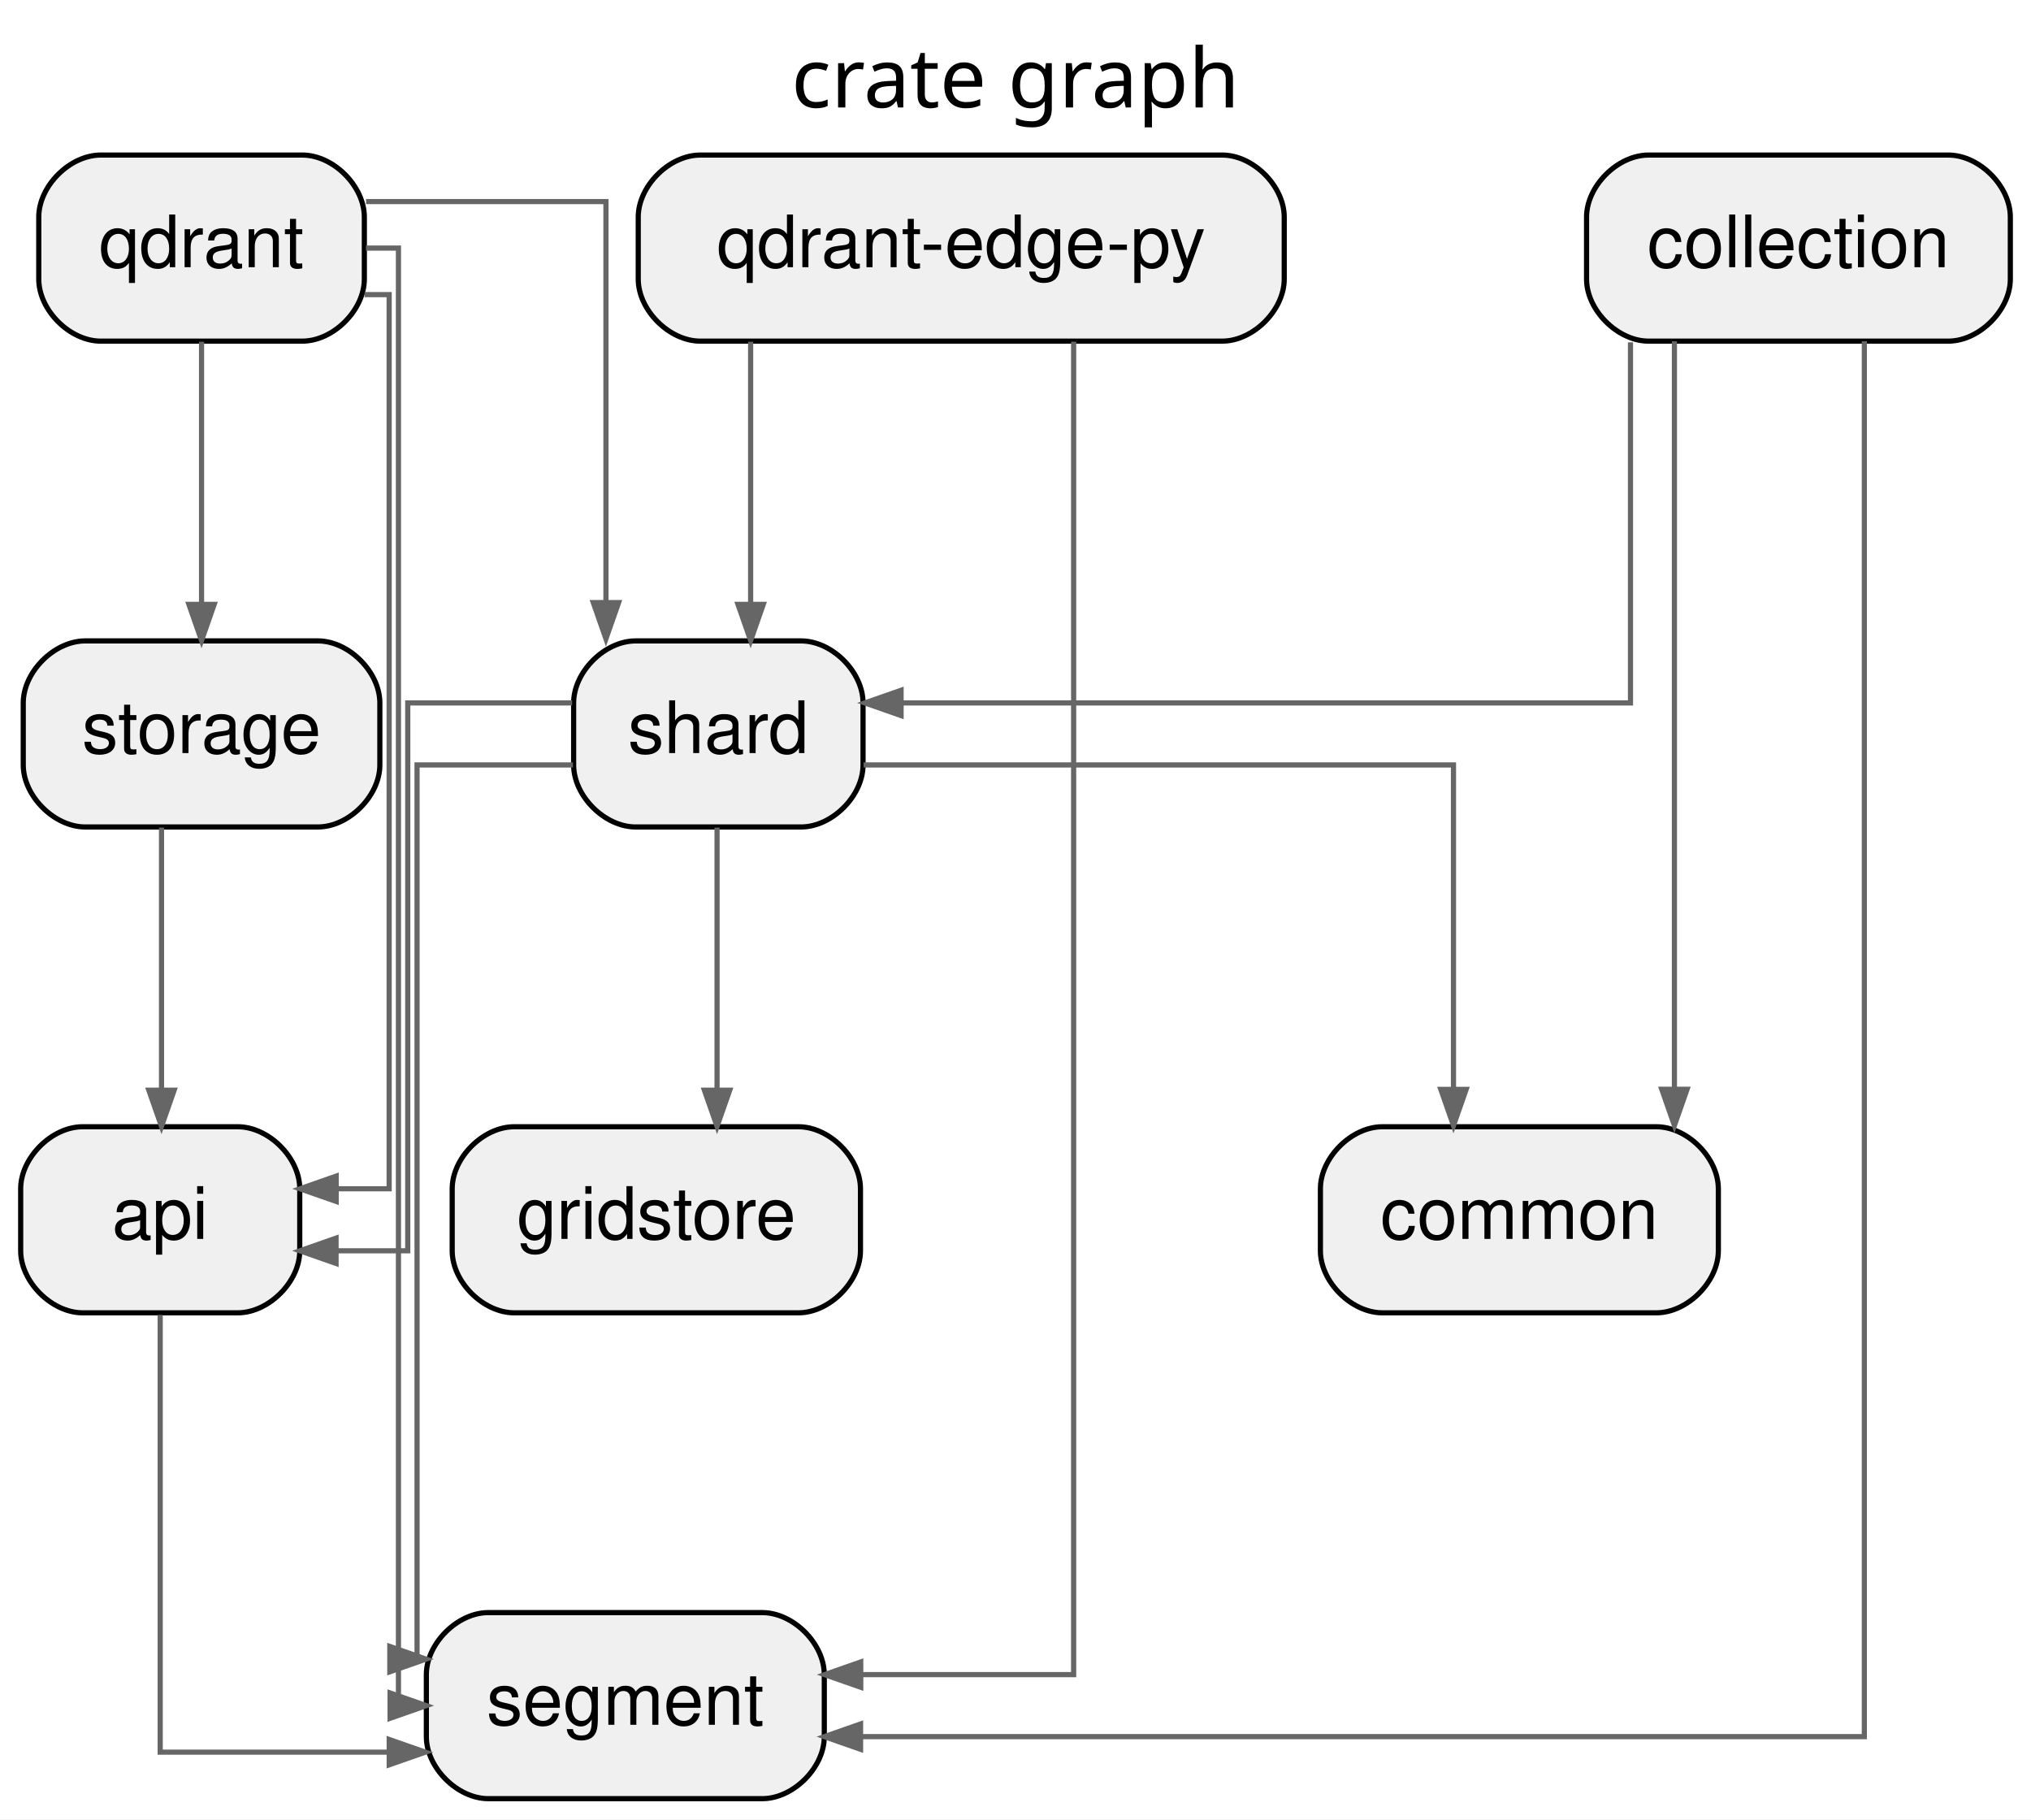
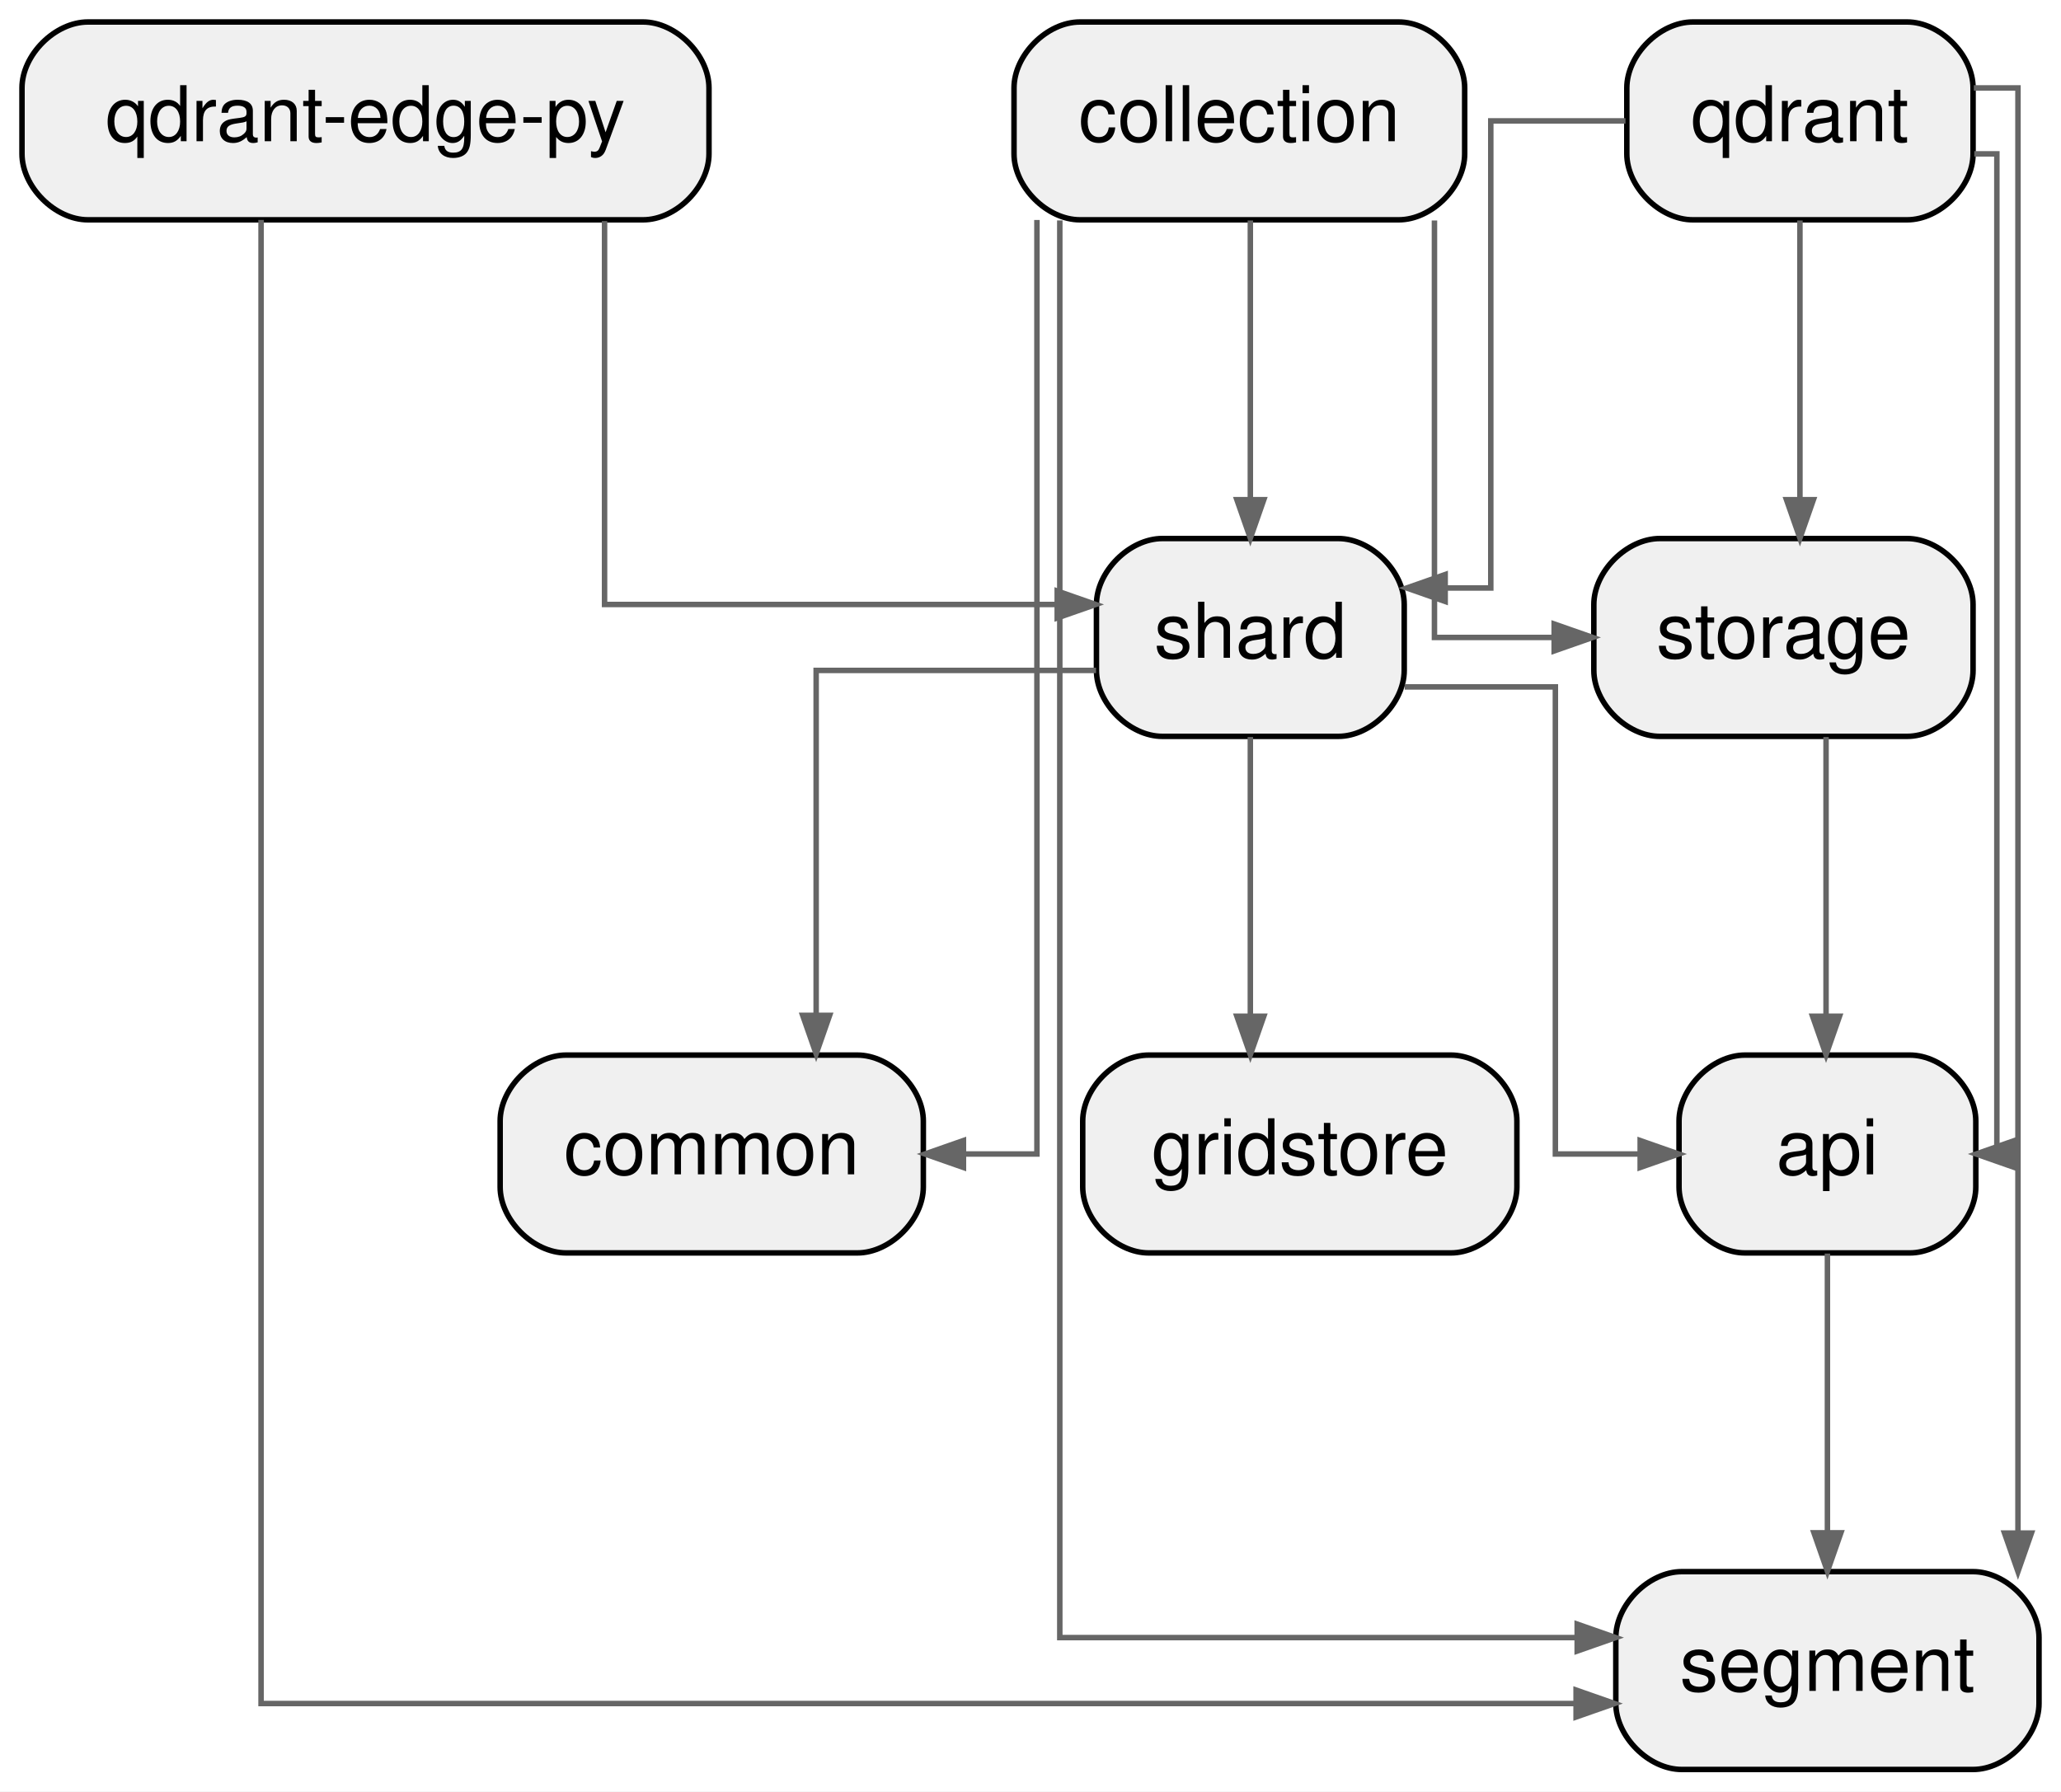
- <svg xmlns="http://www.w3.org/2000/svg" width="393pt" height="352pt" viewBox="0.00 0.00 393.00 352.00">
-   <g id="graph0" class="graph" transform="scale(1 1) rotate(0) translate(4 348)">
-     <polygon fill="white" stroke="transparent" points="-4,4 -4,-348 389,-348 389,4 -4,4" />
-     <text text-anchor="middle" x="192.5" y="-327.2" font-family="Helvetica Bold" font-size="16.00">crate graph</text>
+ <svg xmlns="http://www.w3.org/2000/svg" width="375pt" height="326pt" viewBox="0.00 0.00 375.00 326.00">
+   <g id="graph0" class="graph" transform="scale(1 1) rotate(0) translate(4 322)">
+     <polygon fill="white" stroke="transparent" points="-4,4 -4,-322 371,-322 371,4 -4,4" />
    <g id="node1" class="node">
-       <path fill="#f0f0f0" stroke="black" d="M42,-130C42,-130 12,-130 12,-130 6,-130 0,-124 0,-118 0,-118 0,-106 0,-106 0,-100 6,-94 12,-94 12,-94 42,-94 42,-94 48,-94 54,-100 54,-106 54,-106 54,-118 54,-118 54,-124 48,-130 42,-130" />
-       <text text-anchor="middle" x="27" y="-108.3" font-family="Helvetica,sans-Serif" font-size="14.00">api</text>
+       <path fill="#f0f0f0" stroke="black" d="M343.5,-130C343.5,-130 313.5,-130 313.5,-130 307.5,-130 301.5,-124 301.5,-118 301.5,-118 301.5,-106 301.5,-106 301.5,-100 307.5,-94 313.5,-94 313.5,-94 343.5,-94 343.5,-94 349.5,-94 355.5,-100 355.5,-106 355.5,-106 355.5,-118 355.5,-118 355.5,-124 349.5,-130 343.5,-130" />
+       <text text-anchor="middle" x="328.5" y="-108.3" font-family="Helvetica,sans-Serif" font-size="14.00">api</text>
    </g>
    <g id="node7" class="node">
-       <path fill="#f0f0f0" stroke="black" d="M143.5,-36C143.5,-36 90.5,-36 90.5,-36 84.5,-36 78.5,-30 78.5,-24 78.5,-24 78.5,-12 78.5,-12 78.5,-6 84.5,0 90.5,0 90.5,0 143.5,0 143.5,0 149.5,0 155.5,-6 155.5,-12 155.5,-12 155.5,-24 155.5,-24 155.5,-30 149.5,-36 143.5,-36" />
-       <text text-anchor="middle" x="117" y="-14.3" font-family="Helvetica,sans-Serif" font-size="14.00">segment</text>
+       <path fill="#f0f0f0" stroke="black" d="M355,-36C355,-36 302,-36 302,-36 296,-36 290,-30 290,-24 290,-24 290,-12 290,-12 290,-6 296,0 302,0 302,0 355,0 355,0 361,0 367,-6 367,-12 367,-12 367,-24 367,-24 367,-30 361,-36 355,-36" />
+       <text text-anchor="middle" x="328.5" y="-14.3" font-family="Helvetica,sans-Serif" font-size="14.00">segment</text>
    </g>
    <g id="edge1" class="edge">
-       <path fill="none" stroke="#666666" d="M27,-93.59C27,-63.96 27,-9 27,-9 27,-9 71.31,-9 71.31,-9" />
-       <polygon fill="#666666" stroke="#666666" points="71.31,-11.45 78.31,-9 71.31,-6.55 71.31,-11.45" />
+       <path fill="none" stroke="#666666" d="M328.5,-93.88C328.5,-93.88 328.5,-43.07 328.5,-43.07" />
+       <polygon fill="#666666" stroke="#666666" points="330.95,-43.07 328.5,-36.07 326.05,-43.07 330.95,-43.07" />
    </g>
    <g id="node2" class="node">
-       <path fill="#f0f0f0" stroke="black" d="M373,-318C373,-318 315,-318 315,-318 309,-318 303,-312 303,-306 303,-306 303,-294 303,-294 303,-288 309,-282 315,-282 315,-282 373,-282 373,-282 379,-282 385,-288 385,-294 385,-294 385,-306 385,-306 385,-312 379,-318 373,-318" />
-       <text text-anchor="middle" x="344" y="-296.3" font-family="Helvetica,sans-Serif" font-size="14.00">collection</text>
+       <path fill="#f0f0f0" stroke="black" d="M250.5,-318C250.5,-318 192.5,-318 192.5,-318 186.5,-318 180.5,-312 180.5,-306 180.5,-306 180.5,-294 180.5,-294 180.5,-288 186.5,-282 192.5,-282 192.5,-282 250.5,-282 250.5,-282 256.5,-282 262.5,-288 262.5,-294 262.5,-294 262.5,-306 262.5,-306 262.5,-312 256.5,-318 250.5,-318" />
+       <text text-anchor="middle" x="221.5" y="-296.3" font-family="Helvetica,sans-Serif" font-size="14.00">collection</text>
    </g>
    <g id="node3" class="node">
-       <path fill="#f0f0f0" stroke="black" d="M316.5,-130C316.5,-130 263.5,-130 263.5,-130 257.5,-130 251.5,-124 251.5,-118 251.5,-118 251.5,-106 251.5,-106 251.5,-100 257.5,-94 263.5,-94 263.5,-94 316.5,-94 316.5,-94 322.5,-94 328.5,-100 328.5,-106 328.5,-106 328.5,-118 328.5,-118 328.5,-124 322.5,-130 316.5,-130" />
-       <text text-anchor="middle" x="290" y="-108.3" font-family="Helvetica,sans-Serif" font-size="14.00">common</text>
+       <path fill="#f0f0f0" stroke="black" d="M152,-130C152,-130 99,-130 99,-130 93,-130 87,-124 87,-118 87,-118 87,-106 87,-106 87,-100 93,-94 99,-94 99,-94 152,-94 152,-94 158,-94 164,-100 164,-106 164,-106 164,-118 164,-118 164,-124 158,-130 152,-130" />
+       <text text-anchor="middle" x="125.5" y="-108.3" font-family="Helvetica,sans-Serif" font-size="14.00">common</text>
    </g>
    <g id="edge2" class="edge">
-       <path fill="none" stroke="#666666" d="M320,-281.97C320,-281.97 320,-137.25 320,-137.25" />
-       <polygon fill="#666666" stroke="#666666" points="322.45,-137.25 320,-130.25 317.55,-137.25 322.45,-137.25" />
+       <path fill="none" stroke="#666666" d="M184.67,-281.97C184.67,-234.92 184.67,-112 184.67,-112 184.67,-112 171.3,-112 171.3,-112" />
+       <polygon fill="#666666" stroke="#666666" points="171.3,-109.55 164.3,-112 171.3,-114.45 171.3,-109.55" />
    </g>
    <g id="edge3" class="edge">
-       <path fill="none" stroke="#666666" d="M356.75,-281.98C356.75,-218.93 356.75,-12 356.75,-12 356.75,-12 162.52,-12 162.52,-12" />
-       <polygon fill="#666666" stroke="#666666" points="162.52,-9.55 155.52,-12 162.52,-14.45 162.52,-9.55" />
+       <path fill="none" stroke="#666666" d="M188.83,-281.89C188.83,-220.49 188.83,-24 188.83,-24 188.83,-24 282.97,-24 282.97,-24" />
+       <polygon fill="#666666" stroke="#666666" points="282.97,-26.45 289.97,-24 282.97,-21.55 282.97,-26.45" />
    </g>
    <g id="node8" class="node">
-       <path fill="#f0f0f0" stroke="black" d="M151,-224C151,-224 119,-224 119,-224 113,-224 107,-218 107,-212 107,-212 107,-200 107,-200 107,-194 113,-188 119,-188 119,-188 151,-188 151,-188 157,-188 163,-194 163,-200 163,-200 163,-212 163,-212 163,-218 157,-224 151,-224" />
-       <text text-anchor="middle" x="135" y="-202.3" font-family="Helvetica,sans-Serif" font-size="14.00">shard</text>
+       <path fill="#f0f0f0" stroke="black" d="M239.5,-224C239.5,-224 207.5,-224 207.5,-224 201.5,-224 195.5,-218 195.5,-212 195.5,-212 195.5,-200 195.5,-200 195.5,-194 201.5,-188 207.5,-188 207.5,-188 239.5,-188 239.5,-188 245.5,-188 251.5,-194 251.5,-200 251.5,-200 251.5,-212 251.5,-212 251.5,-218 245.5,-224 239.5,-224" />
+       <text text-anchor="middle" x="223.5" y="-202.3" font-family="Helvetica,sans-Serif" font-size="14.00">shard</text>
    </g>
    <g id="edge4" class="edge">
-       <path fill="none" stroke="#666666" d="M311.5,-281.77C311.5,-255.99 311.5,-212 311.5,-212 311.5,-212 170.36,-212 170.36,-212" />
-       <polygon fill="#666666" stroke="#666666" points="170.36,-209.55 163.36,-212 170.36,-214.45 170.36,-209.55" />
+       <path fill="none" stroke="#666666" d="M223.5,-281.88C223.5,-281.88 223.5,-231.07 223.5,-231.07" />
+       <polygon fill="#666666" stroke="#666666" points="225.95,-231.07 223.5,-224.07 221.05,-231.07 225.95,-231.07" />
+     </g>
+     <g id="node9" class="node">
+       <path fill="#f0f0f0" stroke="black" d="M343,-224C343,-224 298,-224 298,-224 292,-224 286,-218 286,-212 286,-212 286,-200 286,-200 286,-194 292,-188 298,-188 298,-188 343,-188 343,-188 349,-188 355,-194 355,-200 355,-200 355,-212 355,-212 355,-218 349,-224 343,-224" />
+       <text text-anchor="middle" x="320.5" y="-202.3" font-family="Helvetica,sans-Serif" font-size="14.00">storage</text>
+     </g>
+     <g id="edge5" class="edge">
+       <path fill="none" stroke="#666666" d="M257,-281.88C257,-254.56 257,-206 257,-206 257,-206 278.78,-206 278.78,-206" />
+       <polygon fill="#666666" stroke="#666666" points="278.78,-208.45 285.78,-206 278.78,-203.55 278.78,-208.45" />
    </g>
    <g id="node4" class="node">
-       <path fill="#f0f0f0" stroke="black" d="M150.5,-130C150.5,-130 95.5,-130 95.5,-130 89.5,-130 83.5,-124 83.5,-118 83.5,-118 83.5,-106 83.5,-106 83.5,-100 89.5,-94 95.5,-94 95.5,-94 150.5,-94 150.5,-94 156.5,-94 162.5,-100 162.5,-106 162.5,-106 162.5,-118 162.5,-118 162.5,-124 156.5,-130 150.5,-130" />
-       <text text-anchor="middle" x="123" y="-108.3" font-family="Helvetica,sans-Serif" font-size="14.00">gridstore</text>
+       <path fill="#f0f0f0" stroke="black" d="M260,-130C260,-130 205,-130 205,-130 199,-130 193,-124 193,-118 193,-118 193,-106 193,-106 193,-100 199,-94 205,-94 205,-94 260,-94 260,-94 266,-94 272,-100 272,-106 272,-106 272,-118 272,-118 272,-124 266,-130 260,-130" />
+       <text text-anchor="middle" x="232.5" y="-108.3" font-family="Helvetica,sans-Serif" font-size="14.00">gridstore</text>
    </g>
    <g id="node5" class="node">
-       <path fill="#f0f0f0" stroke="black" d="M54.5,-318C54.5,-318 15.5,-318 15.5,-318 9.5,-318 3.5,-312 3.5,-306 3.5,-306 3.5,-294 3.5,-294 3.5,-288 9.5,-282 15.5,-282 15.5,-282 54.5,-282 54.5,-282 60.5,-282 66.5,-288 66.5,-294 66.5,-294 66.5,-306 66.5,-306 66.5,-312 60.5,-318 54.5,-318" />
-       <text text-anchor="middle" x="35" y="-296.3" font-family="Helvetica,sans-Serif" font-size="14.00">qdrant</text>
-     </g>
-     <g id="edge5" class="edge">
-       <path fill="none" stroke="#666666" d="M66.55,-291C69.44,-291 71.3,-291 71.3,-291 71.3,-291 71.3,-118 71.3,-118 71.3,-118 61.05,-118 61.05,-118" />
-       <polygon fill="#666666" stroke="#666666" points="61.05,-115.55 54.05,-118 61.05,-120.45 61.05,-115.55" />
+       <path fill="#f0f0f0" stroke="black" d="M343,-318C343,-318 304,-318 304,-318 298,-318 292,-312 292,-306 292,-306 292,-294 292,-294 292,-288 298,-282 304,-282 304,-282 343,-282 343,-282 349,-282 355,-288 355,-294 355,-294 355,-306 355,-306 355,-312 349,-318 343,-318" />
+       <text text-anchor="middle" x="323.5" y="-296.3" font-family="Helvetica,sans-Serif" font-size="14.00">qdrant</text>
    </g>
    <g id="edge6" class="edge">
-       <path fill="none" stroke="#666666" d="M66.81,-300C70.57,-300 73.1,-300 73.1,-300 73.1,-300 73.1,-18 73.1,-18 73.1,-18 73.64,-18 73.64,-18" />
-       <polygon fill="#666666" stroke="#666666" points="71.48,-20.45 78.48,-18 71.48,-15.55 71.48,-20.45" />
+       <path fill="none" stroke="#666666" d="M355.22,-294C357.74,-294 359.33,-294 359.33,-294 359.33,-294 359.33,-112 359.33,-112 359.33,-112 358.96,-112 358.96,-112" />
+       <polygon fill="#666666" stroke="#666666" points="362.55,-109.55 355.55,-112 362.55,-114.45 362.55,-109.55" />
    </g>
    <g id="edge7" class="edge">
-       <path fill="none" stroke="#666666" d="M66.83,-309C88.49,-309 113.25,-309 113.25,-309 113.25,-309 113.25,-231.41 113.25,-231.41" />
-       <polygon fill="#666666" stroke="#666666" points="115.7,-231.41 113.25,-224.41 110.8,-231.41 115.7,-231.41" />
-     </g>
-     <g id="node9" class="node">
-       <path fill="#f0f0f0" stroke="black" d="M57.5,-224C57.5,-224 12.5,-224 12.5,-224 6.5,-224 0.5,-218 0.5,-212 0.5,-212 0.5,-200 0.5,-200 0.5,-194 6.5,-188 12.5,-188 12.5,-188 57.5,-188 57.5,-188 63.5,-188 69.5,-194 69.5,-200 69.5,-200 69.5,-212 69.5,-212 69.5,-218 63.5,-224 57.5,-224" />
-       <text text-anchor="middle" x="35" y="-202.3" font-family="Helvetica,sans-Serif" font-size="14.00">storage</text>
+       <path fill="none" stroke="#666666" d="M355.14,-306C359.85,-306 363.17,-306 363.17,-306 363.17,-306 363.17,-43.02 363.17,-43.02" />
+       <polygon fill="#666666" stroke="#666666" points="365.62,-43.02 363.17,-36.02 360.72,-43.02 365.62,-43.02" />
    </g>
    <g id="edge8" class="edge">
-       <path fill="none" stroke="#666666" d="M35,-281.88C35,-281.88 35,-231.07 35,-231.07" />
-       <polygon fill="#666666" stroke="#666666" points="37.45,-231.07 35,-224.07 32.55,-231.07 37.45,-231.07" />
+       <path fill="none" stroke="#666666" d="M291.76,-300C279,-300 267.25,-300 267.25,-300 267.25,-300 267.25,-215 267.25,-215 267.25,-215 258.95,-215 258.95,-215" />
+       <polygon fill="#666666" stroke="#666666" points="258.95,-212.55 251.95,-215 258.95,-217.45 258.95,-212.55" />
+     </g>
+     <g id="edge9" class="edge">
+       <path fill="none" stroke="#666666" d="M323.5,-281.88C323.5,-281.88 323.5,-231.07 323.5,-231.07" />
+       <polygon fill="#666666" stroke="#666666" points="325.95,-231.07 323.5,-224.07 321.05,-231.07 325.95,-231.07" />
    </g>
    <g id="node6" class="node">
-       <path fill="#f0f0f0" stroke="black" d="M232.5,-318C232.5,-318 131.5,-318 131.5,-318 125.5,-318 119.5,-312 119.5,-306 119.5,-306 119.5,-294 119.5,-294 119.5,-288 125.5,-282 131.5,-282 131.5,-282 232.5,-282 232.5,-282 238.5,-282 244.5,-288 244.5,-294 244.5,-294 244.5,-306 244.5,-306 244.5,-312 238.5,-318 232.5,-318" />
-       <text text-anchor="middle" x="182" y="-296.3" font-family="Helvetica,sans-Serif" font-size="14.00">qdrant-edge-py</text>
-     </g>
-     <g id="edge9" class="edge">
-       <path fill="none" stroke="#666666" d="M203.75,-281.89C203.75,-220.49 203.75,-24 203.75,-24 203.75,-24 162.56,-24 162.56,-24" />
-       <polygon fill="#666666" stroke="#666666" points="162.56,-21.55 155.56,-24 162.55,-26.45 162.56,-21.55" />
+       <path fill="#f0f0f0" stroke="black" d="M113,-318C113,-318 12,-318 12,-318 6,-318 0,-312 0,-306 0,-306 0,-294 0,-294 0,-288 6,-282 12,-282 12,-282 113,-282 113,-282 119,-282 125,-288 125,-294 125,-294 125,-306 125,-306 125,-312 119,-318 113,-318" />
+       <text text-anchor="middle" x="62.5" y="-296.3" font-family="Helvetica,sans-Serif" font-size="14.00">qdrant-edge-py</text>
    </g>
    <g id="edge10" class="edge">
-       <path fill="none" stroke="#666666" d="M141.25,-281.88C141.25,-281.88 141.25,-231.07 141.25,-231.07" />
-       <polygon fill="#666666" stroke="#666666" points="143.7,-231.07 141.25,-224.07 138.8,-231.07 143.7,-231.07" />
+       <path fill="none" stroke="#666666" d="M43.5,-281.98C43.5,-218.93 43.5,-12 43.5,-12 43.5,-12 282.77,-12 282.77,-12" />
+       <polygon fill="#666666" stroke="#666666" points="282.77,-14.45 289.77,-12 282.77,-9.55 282.77,-14.45" />
    </g>
    <g id="edge11" class="edge">
-       <path fill="none" stroke="#666666" d="M106.71,-212C91.12,-212 74.9,-212 74.9,-212 74.9,-212 74.9,-106 74.9,-106 74.9,-106 61.03,-106 61.03,-106" />
-       <polygon fill="#666666" stroke="#666666" points="61.03,-103.55 54.03,-106 61.03,-108.45 61.03,-103.55" />
+       <path fill="none" stroke="#666666" d="M106,-281.77C106,-255.99 106,-212 106,-212 106,-212 188.36,-212 188.36,-212" />
+       <polygon fill="#666666" stroke="#666666" points="188.36,-214.45 195.36,-212 188.36,-209.55 188.36,-214.45" />
    </g>
    <g id="edge12" class="edge">
-       <path fill="none" stroke="#666666" d="M163.1,-200C204.56,-200 277.25,-200 277.25,-200 277.25,-200 277.25,-137.23 277.25,-137.23" />
-       <polygon fill="#666666" stroke="#666666" points="279.7,-137.23 277.25,-130.23 274.8,-137.23 279.7,-137.23" />
+       <path fill="none" stroke="#666666" d="M251.58,-197C265.34,-197 279,-197 279,-197 279,-197 279,-112 279,-112 279,-112 294.43,-112 294.43,-112" />
+       <polygon fill="#666666" stroke="#666666" points="294.43,-114.45 301.43,-112 294.43,-109.55 294.43,-114.45" />
    </g>
    <g id="edge13" class="edge">
-       <path fill="none" stroke="#666666" d="M134.75,-187.88C134.75,-187.88 134.75,-137.07 134.75,-137.07" />
-       <polygon fill="#666666" stroke="#666666" points="137.2,-137.07 134.75,-130.07 132.3,-137.07 137.2,-137.07" />
+       <path fill="none" stroke="#666666" d="M195.43,-200C172.72,-200 144.5,-200 144.5,-200 144.5,-200 144.5,-137.23 144.5,-137.23" />
+       <polygon fill="#666666" stroke="#666666" points="146.95,-137.23 144.5,-130.23 142.05,-137.23 146.95,-137.23" />
    </g>
    <g id="edge14" class="edge">
-       <path fill="none" stroke="#666666" d="M106.87,-200C91.97,-200 76.7,-200 76.7,-200 76.7,-200 76.7,-27 76.7,-27 76.7,-27 76.87,-27 76.87,-27" />
-       <polygon fill="#666666" stroke="#666666" points="71.43,-29.45 78.43,-27 71.43,-24.55 71.43,-29.45" />
+       <path fill="none" stroke="#666666" d="M223.5,-187.88C223.5,-187.88 223.5,-137.07 223.5,-137.07" />
+       <polygon fill="#666666" stroke="#666666" points="225.95,-137.07 223.5,-130.07 221.05,-137.07 225.95,-137.07" />
    </g>
    <g id="edge15" class="edge">
-       <path fill="none" stroke="#666666" d="M27.25,-187.88C27.25,-187.88 27.25,-137.07 27.25,-137.07" />
-       <polygon fill="#666666" stroke="#666666" points="29.7,-137.07 27.25,-130.07 24.8,-137.07 29.7,-137.07" />
+       <path fill="none" stroke="#666666" d="M328.25,-187.88C328.25,-187.88 328.25,-137.07 328.25,-137.07" />
+       <polygon fill="#666666" stroke="#666666" points="330.7,-137.07 328.25,-130.07 325.8,-137.07 330.7,-137.07" />
    </g>
  </g>
</svg>
